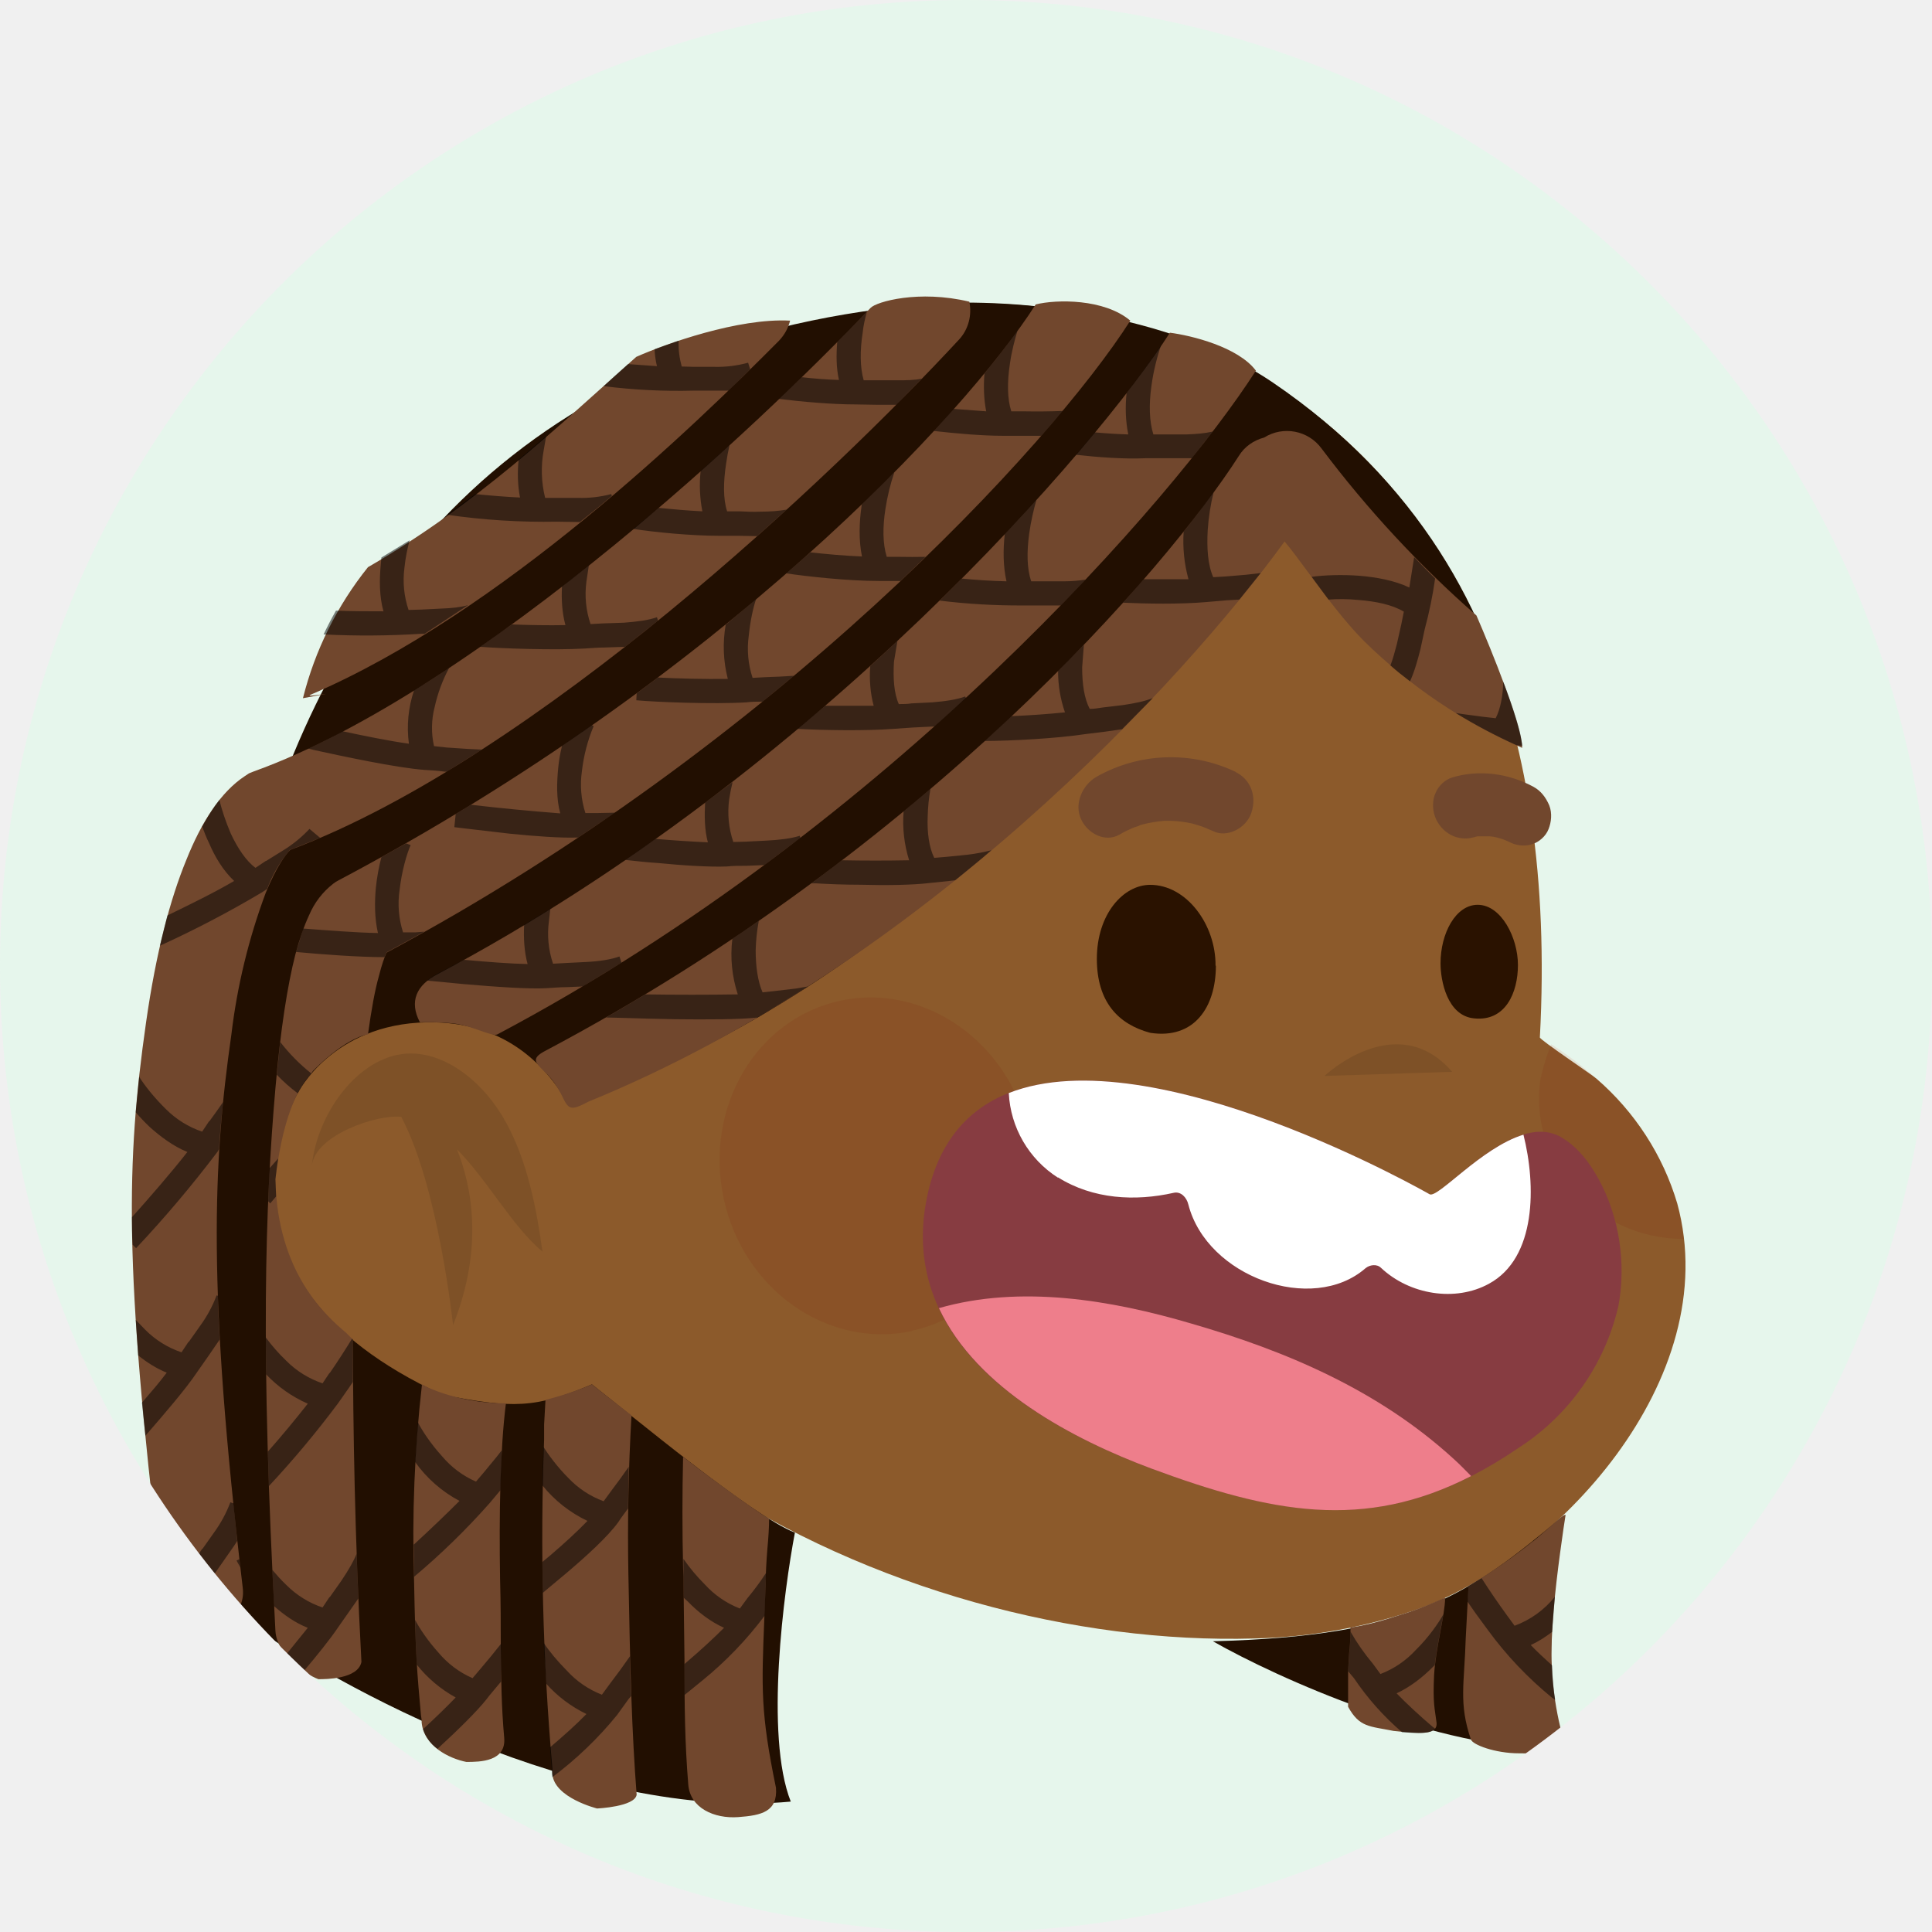
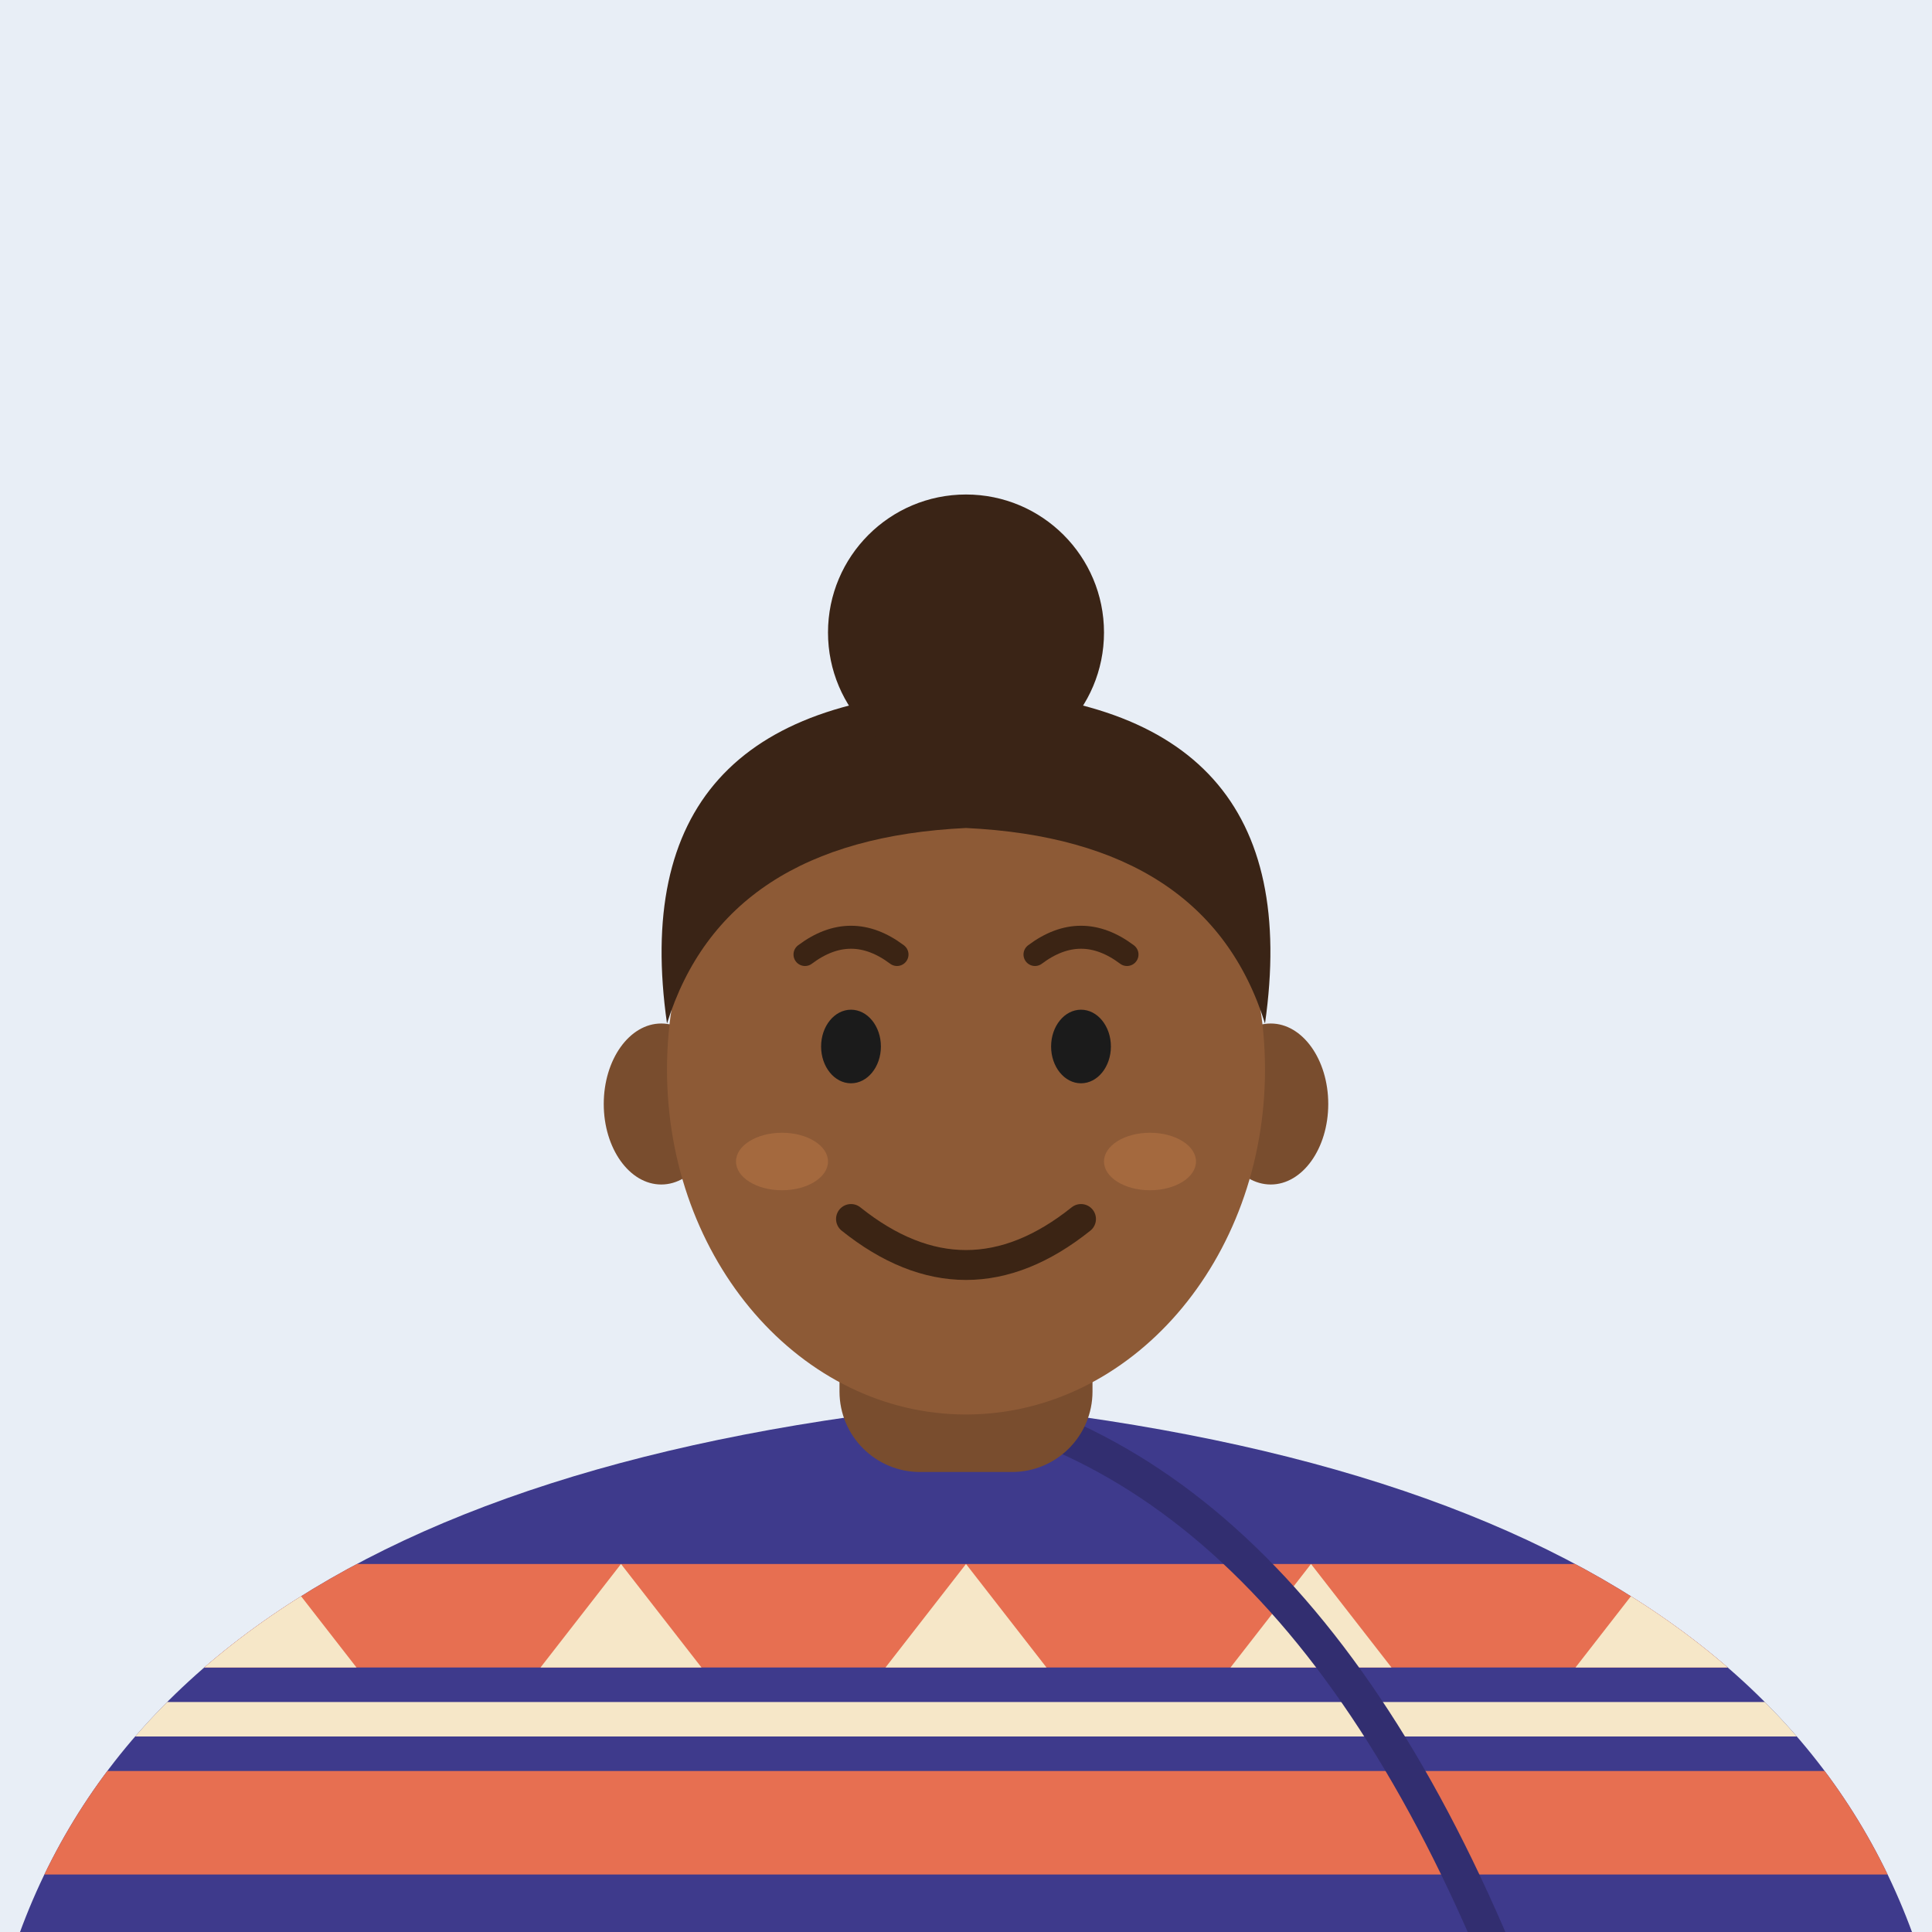
- <svg xmlns="http://www.w3.org/2000/svg" viewBox="0 0 480 480" fill="none" shape-rendering="auto">
-   <mask id="viewboxMask">
-     <rect width="480" height="480" rx="240" ry="240" x="0" y="0" fill="#fff" />
-   </mask>
-   <g mask="url(#viewboxMask)">
-     <rect fill="#e6f6ec" width="480" height="480" x="0" y="0" />
-     <g transform="matrix(.85775 0 0 .85427 52 47)">
-       <path d="M264 38.6s131.4 20.6 121.4 208.1c0 .7 15.2 10.9 16.4 12a77.1 77.1 0 0 1 23.4 36.3c13.9 51.3-35.7 104.2-75.8 118.2a155 155 0 0 1-46.7 8.3c-103.1 3-239.7-62.7-246.7-191a202.7 202.7 0 0 1 15.1-83.9c0 .1 57.4-142.5 192.9-108Z" fill="#8c5a2b" />
-       <path d="M388.7 248.7a57 57 0 0 0-3.2 10.5 40 40 0 0 0 8.5 30.4 42.3 42.3 0 0 0 33 15.7c-3.2-31.7-29-50.7-38.3-56.6ZM203.5 332c24.4-5.2 39.6-31 33.9-57.5-5.7-26.5-30.2-43.7-54.6-38.5-24.4 5.3-39.5 31-33.8 57.6 5.7 26.5 30.1 43.7 54.5 38.5Z" fill="#DC2400" style="mix-blend-mode:multiply" opacity=".1" />
-       <path opacity=".1" d="M323 257.9s20.9-19.9 37-1.2Z" fill="#000" />
-       <path d="M128.7 356.9C59.3 391.7-3.7 304.4 16.5 255.3c12.9-31.4 50.4-33.8 72.1-5.2a185 185 0 0 1 29.1 59.1" fill="#8c5a2b" />
-       <path opacity=".1" d="M71.5 279c9 9 16.1 22.5 25 30-1.7-12.5-4.3-26-10.4-37.3-6.2-11.6-17.5-21-29-20.3-14.2 1-25.9 17.6-27.4 32.6 1-9 19-15 25.9-14.2 10.8 20.4 15 60.6 15 60.6 9-22.7 5.4-40.7 1-51.5Z" fill="#000" />
+ <svg xmlns="http://www.w3.org/2000/svg" viewBox="16 6 168 168" aria-hidden="true">
+   <defs>
+     <clipPath id="b28">
+       <path d="M14 210 Q18 154 100 146 Q182 154 186 210 Z" />
+     </clipPath>
+   </defs>
+   <rect x="0" y="0" width="200" height="200" fill="#E8EEF6" />
+   <g transform="translate(0 -18)">
+     <path d="M14 210 Q18 154 100 146 Q182 154 186 210 Z" fill="#3E3A8C" />
+     <g clip-path="url(#b28)">
+       <rect x="0" y="160" width="200" height="9" fill="#E76F51" />
+       <rect x="0" y="172" width="200" height="3" fill="#F6E7C8" />
+       <rect x="0" y="178" width="200" height="9" fill="#E76F51" />
+       <path d="M33 169l7-9 7 9Z" fill="#F6E7C8" />
+       <path d="M63 169l7-9 7 9Z" fill="#F6E7C8" />
+       <path d="M93 169l7-9 7 9Z" fill="#F6E7C8" />
+       <path d="M123 169l7-9 7 9Z" fill="#F6E7C8" />
+       <path d="M153 169l7-9 7 9Z" fill="#F6E7C8" />
    </g>
-     <g transform="matrix(.85472 0 0 .855 19 -17)">
-       <path d="M393.3 367c3 1.7 24.1-24.8 38.2-16.7 4.7 2.7 8.3 7.3 11 12.3 6 11 8 24.4 5.7 36.8a67 67 0 0 1-29 41.2c-37.4 25.5-67 20.7-106.8 6-31.4-11.7-74-35.6-65.2-78.7 15.6-76 146.1-1 146.1-1Z" fill="#873C41" />
-       <path d="M285.3 362c10.2 6.4 22.5 7 33.6 4.5 2.1-.5 3.8 1.3 4.3 3.4 5.4 21 36 32 51.5 18.5 1.2-1 3.3-1.3 4.5-.1 8.3 7.8 21.6 10 31.4 4.6 13.8-7.5 13.7-28.6 10-43.3-12.2 3.7-25 18.7-27.3 17.3 0 0-80.1-46-122.3-29.4a31 31 0 0 0 14.3 24.6Z" fill="#fff" />
-       <path d="M400.3 443.8c-22-20.1-48.9-31.4-76.2-39.3-23.4-6.9-49.7-11.3-73.4-4.5 11 23.5 39.2 38.2 61.7 46.6 34.8 12.9 61.8 18.2 93 2.2-1.7-1.7-3.3-3.4-5.1-5Z" fill="#EE7E8B" />
-     </g>
-     <g transform="matrix(.85472 0 0 .855 19 -17)">
-       <path d="M331.2 300.5c0 11.9-6.2 21.5-19.1 19.5-9.3-2.5-15.5-9-15.5-21.5 0-13 7.7-21.5 15.5-21.5 10.6 0 19.1 11.6 19 23.5ZM419 300.3c0 8-3.6 16.5-12.8 15.5-7.8-.8-9.7-11-9.7-16 0-8.7 4.4-17 10.8-17 6.8 0 11.7 9.5 11.7 17.5Z" fill="#2A1200" />
-       <path d="M337 244.2a43.9 43.9 0 0 0-40.5 1.4c-4 2.3-6.6 7.7-4.5 12.3 1.9 4.2 7 6.9 11.2 4.5 1.3-.8 2.6-1.4 4-2 .4-.2 1.5-.4 1.9-.7l.6-.2a37.5 37.5 0 0 1 6.5-1.1h1.9a34.2 34.2 0 0 1 6.3.8l2 .6c1.3.4 2.6 1 4 1.6 4 2 9.6-.8 11.1-5.3 1.7-5-.3-9.8-4.6-11.9ZM423.5 248.5c-7.4-4-16-5-23.6-2.7-2 .6-4 2.4-4.8 4.4-1 2-1 4.8-.2 7a10 10 0 0 0 4.6 5.3 9 9 0 0 0 6.6.7l1.1-.3h3.6c1.4.1 2.8.5 4.2 1l1.4.6c2 1.1 4.6 1.4 6.7.7 2-.6 4-2.3 4.8-4.4.8-2 1.1-4.6.2-6.9-1-2.3-2.4-4.2-4.6-5.4Z" fill="#71472D" />
-     </g>
-     <g transform="matrix(.85472 0 0 .85667 18 -15)">
-       <path d="M144 337.5C245 304.5 318.5 212 351 167c14 33.6 51.8 58 69 66-8-38-29-76-71-104.5-33.6-22.8-84.2-24.8-104-22.5C19 127.5 27 382 49.3 487c28 20 99 58.6 159.5 53-7.6-19.2-2-61.2 1.2-78-12.4-4.8-47.8-34.3-59-43-16.5 7-23 7-43.5 3-74-34-42-87.5-42-87.5s10-20 37.5-20.5c22-.4 34.2 11.8 41 23.5ZM433.5 525c-6.8-9.6-2.8-53.2 0-68-28 23.5-44.5 35-102 36.5C350 504 396.3 525 433.5 525Z" fill="#220F01" />
-       <path fill-rule="evenodd" clip-rule="evenodd" d="M257.7 116c-18 19.4-49 50-84.4 79-34.5 28.1-74.1 55.6-110 69-1.4 1.4-4 4.9-7.1 12.4a177 177 0 0 0-10 41.1c-5.4 37.7-7 73.8 3.3 160.5.8 6.9-4.5 10.8-12.5 9-6.5-1.5-10.7-7.1-11.5-14-10.5-88-9.9-118.5-4.1-159 2.9-20.3 7-35.7 11.7-47.1 4.4-11 10-19.7 17-24.3l1.2-.8 1.5-.6c32.3-11.6 70-37.3 104.7-65.6 30-24.5 56.7-50.2 74.5-68.8 1.7-1.8 14-5.3 28.7-1.8.8 3.8-.2 8-3 11Zm-52.3.3c-24.6 24.7-80.7 79-136.2 102.7-2.4 1 12.5-1.7-2.2 1a99.2 99.2 0 0 1 18.9-38c31.3-18 54.7-40.3 78-61 8.6-3.8 29.6-11.3 44.7-10.5-.5 2.1-1.6 4.1-3.2 5.8ZM91.3 293.8c113-60.3 193.2-147.3 216.2-183.3-7.6-6.4-21.5-6.2-27.5-4.7-20.5 32-91.6 108.4-202.8 167.1l-.7.4-.7.5a22.7 22.7 0 0 0-7 9.1c-1.5 3.2-2.8 7-4 11.4-2.3 9-4.3 21.6-5.8 38.8-3 34.4-4.4 76 0 157.4.4 6.9 8.5 12.5 12.5 14h.1c2 0 11.4 0 12.4-5-2-37.6-2.4-67.3-2.5-93.5l-2-2c-5.7-4.8-20-17.3-20.5-44.5 2.5-21.2 8-27.9 10.2-30.4l.8-1.1c10-10 15.9-10.5 15.9-10.5 1-7.2 2-12.8 3.2-17 .8-3.2 1.6-5.4 2.2-6.7Zm33 181.6c.2 7.3.2 13.3.2 18.6.1 10.9.2 18.5 1 27.5.6 6.9-7 7-11 7-5-1-12.4-4.6-13-11.5v-.7l-.2-1.4c-1.1-12.3-1.6-17.1-2-39a387 387 0 0 1 2.3-56.9c3.4 2 13 5.5 24.4 5.5-1.7 13.5-2 32.2-1.7 51ZM106.2 300C217.2 241.3 298.4 146.2 319 114c6.2.8 19.8 4.1 25 11-23.1 36.1-106 132-220.5 192.5-.8.4-2.7-.3-5-1.1-2-.7-4.3-1.5-6.5-1.9-4-.7-11-.5-11-.5-3.2-6.1-1-10.8 5.2-14Zm246.1-125.4C323.1 214.7 247 297.5 150 337c-5.5 2.9-5.8 2.3-8-2.3l-1-1.7a20 20 0 0 0-4.1-5c-2.3-2.3-3.6-3.5.3-5.6C247.9 264 318.2 182.2 339 149.8c1.7-2.8 4.4-4.6 7.4-5.4a12.5 12.5 0 0 1 16.7 3.2 319.4 319.4 0 0 0 45 48.4c4.4 10.1 13.3 32 13.3 38.4a152.6 152.6 0 0 1-45.9-30.9c-5.7-5.7-11.1-13-16-19.6-2.6-3.5-5-6.8-7.2-9.4ZM161.6 474.3a607.1 607.1 0 0 1 .9-46.3l-11.5-9a94.2 94.2 0 0 1-13.5 4.5l-.4 7.2v4.4a759.8 759.8 0 0 0 2.4 95.2v1.7c.5 6.9 13 10 13 10s11-.5 11.5-4c-1.4-18-1.9-36.5-2.4-63.8Zm16 .4.3 24c0 13.7.1 24 1.1 36.3.5 6.9 7.6 10 14.5 9.5s11.5-1.6 11-8.5c-4.5-21.7-4.2-29-3.4-48.8l.4-10.2c0-2.9.2-6.6.5-10.3.3-3.2.5-6.3.5-8.7-3.5-2-18-12.5-25-18a679 679 0 0 0 0 32.2l.1 2.5Zm247-10.2c5.2-4.3 9.6-8.6 9.4-7.5l-.6 3.9c-1.2 8.4-3 21.2-3.4 32.3a93 93 0 0 0 4 30.8c.9 2.5-7 2-13.5 2-7 0-13.5-2.5-14-4-3.6-10.6-1.9-16-1.5-29.5l.8-15s10.2-6 18.7-13ZM399 481c0-.5-5 2.5-13.5 5-9 3-14 3.5-14 3.5 0 5.7-.2 3-.7 12.5v10.5c3.3 6 6.2 5.6 13.2 7 7 .7 13 1.5 12.5-2.5s-1.1-5.4-.7-13.7c.4-7.6 3.2-17.6 3.2-22.3Z" fill="#71472d" />
-       <path d="m176.2 116.3-7 2.5c.1 1.7.3 3.3.7 4.9l-8.4-.6-3.8 3.4-3.3 3a174.3 174.3 0 0 0 26.2 1.3h10.1a791 791 0 0 0 6.3-6.2l-.6-1.9a34 34 0 0 1-9.8 1.2h-5.9l-3.6-.1c-.6-2.2-1-4.7-.9-7.5ZM156.8 161.3l-.2-.5a34 34 0 0 1-9.7 1.1h-9.5a32.5 32.5 0 0 1-.4-13.9l.7-4-8 6.8c-.4 3.6-.3 7.4.4 11-4.3-.2-9-.6-13-1l-8.2 6a197.7 197.7 0 0 0 32 2l6 .1h.6c3.2-2.5 6.3-5 9.3-7.6ZM115 193c-2 .6-4.7.9-7.7 1l-6 .3-3.6.1a27 27 0 0 1-1.2-12.2c.3-3 .9-5.7 1.5-8l-8.2 5-.2 2.3c-.4 4.2-.4 9 .8 13.3-4.3 0-9.3 0-13.8-.2a107 107 0 0 0-3.6 6.9 249.6 249.6 0 0 0 28.6-.2h.8L115 193ZM99.3 217.7c3.4-2 6.8-4.2 10.2-6.5a43.9 43.9 0 0 0-4.2 11.3 24 24 0 0 0-.2 11.4l3.7.4 6 .4 4.2.2-10.2 6.4h-.6c-2-.3-4-.4-5.8-.5-8.3-.6-24.5-4.1-32.3-5.8l-1.5-.4c3.3-1.5 6.7-3.2 10-5 6.1 1.3 13.4 2.8 19.2 3.6a34.1 34.1 0 0 1 1.5-15.5ZM37.7 257.2c1.6-2.8 3.2-5.4 5-7.7.7 2.8 1.8 6.2 3.3 9.7 2 4.3 4.5 8 7.2 10l3-2h.1l5-3.1a37 37 0 0 0 7.6-6.2l3.1 2.6-8.8 3.5a38 38 0 0 0-6.6 11.3l-1.5 1a307 307 0 0 1-29.7 15.5l2.2-8.8c6-2.9 13.8-6.7 19.4-10-3.2-3-5.6-7-7.3-11-.8-1.6-1.4-3.2-2-4.8ZM18.4 340l1-10.2c1.5 2.4 4.3 6 7.8 9.4a27 27 0 0 0 10.5 6.5l2-3h.1a222.2 222.2 0 0 0 4-5.6c-.5 4.4-.9 9-1.2 13.7l-.4.7a342.3 342.3 0 0 1-23.7 28l-1-1c-.2-2.8-.2-5.5-.2-8 4.6-5.1 11.5-13 16.1-18.9-4-1.6-7.9-4.5-11-7.3a59 59 0 0 1-4-4.2ZM19.1 410.6l-.7-10.3 2.8 2.9a27 27 0 0 0 10.5 6.5l2-3h.1l3.4-4.8a37 37 0 0 0 4.7-8.7l.4.1c0 4 .3 8.3.5 12.7l-3.3 4.8-3.3 4.7c-3.2 4.8-9.6 12.2-15 18.4l-1-9.6c2.6-3 5.2-6 7.2-8.7-3-1.2-5.8-3-8.3-5ZM25.4 472.3l-1.2-10.1 1 1a27 27 0 0 0 10.5 6.5l2-3h.1l3.4-4.8a37 37 0 0 0 4.7-8.7l.9.3 1.1 10.9-.9 1.4-3.5 5-3.3 4.7c-1.8 2.6-4.5 6.1-7.5 9.7-2-1.3-3.7-3-4.9-5.1l3.6-4.5c-2-.8-4.1-2-6-3.3ZM62 497.5l6.4-7.9c-3.6-1.4-7-3.8-9.8-6.3l-.5-10.5c1.2 1.4 2.6 3 4.1 4.4a27 27 0 0 0 10.5 6.5l2-3h.1l3.4-4.8c2-3 3.5-5.5 4.4-7.8l.5 13-2.6 3.7-3.3 4.7c-2.3 3.4-6 8-10 12.7a24.4 24.4 0 0 1-5.2-4.7ZM100.1 500.3c-.2-3.6-.4-7.6-.5-13 1.3 2.5 3.8 6.2 6.8 9.5a27 27 0 0 0 9.9 7.4l2.3-2.7a222.3 222.3 0 0 0 6-7.3v11l-.6.7c-1.3 1.6-2.6 3-3.7 4.5-2.7 3.4-8.4 9-14.2 14.3a11.7 11.7 0 0 1-4.2-5.7c3.6-3.3 7-6.6 9.5-9.2a37.3 37.3 0 0 1-11.3-9.5ZM138.9 524.2c3.9-3.3 7.7-6.7 10.5-9.6a37.5 37.5 0 0 1-11.7-8.8L137 494c1.6 2.4 4 5.3 6.7 8a27 27 0 0 0 10.2 7l2.2-3a219.5 219.5 0 0 0 6-8.2c0 4 .1 7.9.3 11.6l-.7.8-3.4 4.7a106 106 0 0 1-18.8 18l-.1-.9-.1-1.7-.5-6ZM161.7 443l-.2 12c-1 1.4-2 2.6-2.8 3.9-3 4.2-9.4 10-15.2 14.9a723 723 0 0 1-6 5l-.8.7a1471.6 1471.6 0 0 1-.1-9l2.4-2c4-3.4 7.9-7 10.7-9.9a37.5 37.5 0 0 1-13.1-10.3c0-3.9.2-7.6.3-11.2 1.5 2.4 4.1 5.9 7.2 9a27 27 0 0 0 10.3 6.8l2.2-3a219.5 219.5 0 0 0 5.1-7ZM100.4 430c1.3 2.5 3.8 6.3 7 9.8a27 27 0 0 0 9.9 7.4l2.3-2.7 3.8-4.6 1.4-1.8-.4 11.6-3.1 3.7a205.9 205.9 0 0 1-22 21.4l-.1-9.4h.1c4.9-4.5 9.7-9.1 13.2-12.6a37.3 37.3 0 0 1-12.9-11.3l.8-11.6ZM81.3 405.8l.2.2v12.3l-1 1.5-3.3 4.7a285.2 285.2 0 0 1-20.1 24l-.3-10c4-4.5 8.3-9.7 11.6-13.9a37.2 37.2 0 0 1-12.1-8.5l-.1-10.7a53 53 0 0 0 6 6.8 27 27 0 0 0 10.5 6.5l2-3h.1a222.2 222.2 0 0 0 6.5-10ZM148.3 303.6l-4.6.2c-2.1 0-4 .2-5.9.3-5 .3-15-.4-24.2-1.2l-10.5-1a18 18 0 0 1 3-2l7.6-4h.5c6.6.6 13.2 1.1 18.1 1.2-1-3.6-1.2-7.7-1-11.4l7.6-4.6-.4 3.6a27 27 0 0 0 1.2 12.3l3.6-.2 6-.3c3.9-.2 7.2-.7 9.7-1.6l.6 1.8-11.3 6.9ZM191.8 289.8l7.7-5.2a53 53 0 0 0-.9 8.5c0 4.7.6 9 2 12.2l3.7-.4 6-.7 3.5-.6-14.6 9c-5 .6-15 .6-24 .5a1061 1061 0 0 1-15.8-.4l-4.3-.1a610 610 0 0 0 11.4-6.7 918 918 0 0 0 26.9 0 37.3 37.3 0 0 1-1.6-16ZM256.6 272.8l-1.7.2-5.8.6c-5 .6-12.8.7-19.9.5-4.9 0-9.6-.2-13-.4h-1.4l8.9-6.7a502.9 502.9 0 0 0 19.5 0 37.3 37.3 0 0 1-1.6-14.2l7.8-6.5a53 53 0 0 0-.8 8c-.2 4.6.4 9 1.9 12l3.6-.3 6-.6c2.6-.3 5-.8 7-1.3-3.4 3-7 5.8-10.5 8.7ZM314 220l-8.9 9-4.9.7-5.7.7c-8.4 1.3-22.3 2-29.3 2l7.8-7.2c5-.2 10.7-.6 15.5-1.1a36 36 0 0 1-2-12l7.5-7.6-.5 6.6c0 4.7.6 9 2.2 12 1.2 0 2.4-.2 3.7-.4l5.9-.7c3.4-.5 6.4-1.1 8.6-2ZM345.4 183.7l-6.2 7.7-3.6.2-5.8.5c-7.8.7-18 .5-24.4.2l6-6.8h13a41.5 41.5 0 0 1-1.4-13.8c3.2-4 6.1-7.9 8.7-11.4a63 63 0 0 0-1.7 10.9c-.3 5.2 0 10.1 1.6 13.7l3.5-.2 6-.5 4.3-.5ZM365.1 191.4l-4.9-6.6c3.7-.5 8.8-.7 14-.3 4.7.4 10 1.3 14.4 3.4l1.4-8.8a299 299 0 0 0 6.1 6.2 122.1 122.1 0 0 1-3 14.6l-1.3 6c-.8 3.1-1.7 6.4-3 9.2-2-1.5-3.9-3-5.7-4.6.7-1.8 1.3-4 1.9-6.3l1.3-5.8.7-3.5c-3.3-2-8.1-3-13.3-3.4-3-.3-6-.3-8.6-.1ZM419.7 233.6c-6-2.7-11.9-5.8-17.6-9.3l2 .3 6 .8 3.6.4c1.4-2.7 2.1-6.5 2.2-10.6 2.9 7.6 5.3 15 5.5 18.6l-1.7-.2ZM211.6 260.5l-10.5 7.9-5.1.2c-2 0-4 0-5.8.2-5 .2-12.9-.3-20-1-3.3-.2-6.7-.6-9.5-.9l8.8-6.1a392.6 392.6 0 0 0 15.2 1c-1-3.7-1-7.8-.8-11.5l8-6a52 52 0 0 0-1 5 27 27 0 0 0 1.2 12.4l3.6-.1 6-.3c3.9-.2 7.2-.6 9.7-1.4l.2.6ZM259.7 220l-9.1 8.2h-.2l-6.1.3-5.8.4c-7.8.6-20.3.4-27.7 0l8-6.7h14.1c-1-3.7-1.3-7.8-1-11.5a717 717 0 0 0 7.9-7.3l-1 6c-.3 4.8 0 9.2 1.4 12.3 1.2 0 2.5 0 3.7-.2l6-.3c3.8-.3 7.2-.8 9.6-1.7l.2.4ZM294.5 185.6a681 681 0 0 1-7.2 7.5h-10.9a191 191 0 0 1-24.3-1.4l6.4-6.4c4 .4 8.7.7 13 .8-1-4.4-1-9.2-.5-13.7a654 654 0 0 0 9.2-9.9c-.8 2.8-1.6 6.2-2.1 9.8-.7 5.2-.7 10.1.6 13.8h9.5c2.3 0 4.4-.2 6.3-.5ZM331.4 142.7l-6 7.7H312c-6.3.3-14.2-.3-20.3-1l5.5-6.5c3.2.3 6.5.5 9.7.6-.8-3.9-.9-8-.5-12 4-5.2 7.4-9.9 10-13.8-1 3-2.2 7.3-2.8 12-.7 5.1-.6 10 .6 13.8h9.5c2.9-.1 5.4-.3 7.6-.8ZM274.7 113.4c-.8 2.7-1.7 6-2.2 9.6-.8 5.2-.8 10.1.4 13.8h3.5a204.8 204.8 0 0 0 11.4-.1c-2 2.3-4 4.8-6.2 7.2h-11c-6.3 0-14-.7-20.2-1.4l5.8-6.4 9.4.7c-.7-3.6-.8-7.4-.5-11 3.7-4.5 7-8.7 9.6-12.4ZM230.9 108c-.5 1.9-1 3.9-1.2 6-.8 5.1-.8 10 .3 13.8h9.6c2.7 0 5.2 0 7.3-.5l-7.4 7.6h-6l-5.8-.1c-7 0-15.9-.8-22.3-1.6l6.6-6.3c3.5.4 7.2.7 10.8.8-.8-3.5-.8-7.3-.5-11l8.6-8.7ZM182.6 154.1l8.4-7.5a62 62 0 0 0-1 5.4c-.8 5.2-.9 10.2.3 13.8h3.6c2 .1 4 .2 6 .1 2.9 0 5.5-.2 7.7-.6L199 173l-5.3-.1H188c-8 0-18.5-1-25-2l7.4-6.1c4 .4 8.5.8 12.7 1a39 39 0 0 1-.5-11.7ZM142.3 187.6l7.8-6.1-.7 4.7a27 27 0 0 0 1.2 12.3l3.7-.2 6-.2c3.8-.3 7.2-.7 9.6-1.6l.3 1-9.6 7.6-6 .2c-2 0-4 .2-5.8.3-8.8.5-23.6 0-30.3-.5l9.2-6.5c5 .2 10.7.3 15.6.2-1-3.6-1.2-7.5-1-11.2ZM229.4 163.8l9.5-9.3a63 63 0 0 0-2.6 10.7c-.8 5.1-.8 10 .4 13.8h3.5a204.8 204.8 0 0 0 7.8 0l-7.3 7h-6.3c-9 0-20.8-1.3-26.9-2.2l7-6.1c4.5.5 10 1 15 1.2-1-4.8-.8-10-.1-14.8v-.3ZM190 198.6l8.7-7.3c-.9 2.7-1.7 6.5-2.1 10.5a27 27 0 0 0 1.1 12.3l3.7-.2a221.8 221.8 0 0 0 8.3-.4l-9.1 7.5c-1.6 0-3.2 0-4.7.2-9.7.6-26.7-.1-32-.6l.1-2 6.2-4.6c5.7.3 13.7.5 20.3.4a37 37 0 0 1-.6-15.8ZM142.3 233.8l8.7-6 .5.3a47.5 47.5 0 0 0-3.4 13 27 27 0 0 0 1 12.2h3.6l5-.1-10.7 7.2c-5 .2-12.8-.4-19.8-1.1l-12.9-1.5-3.3-.4.4-3.8 4.4-2.7a664.2 664.2 0 0 0 26 2.5c-1.2-4.3-1-9-.6-13.2.2-2.2.6-4.3 1.1-6.4ZM89.8 266.1l7.2-4 1.3.5c-1.1 2.5-2.6 7.6-3.2 13a27 27 0 0 0 1 12.3h3.7l2.5-.2-11 6-.6 1.4c-7.4 0-18.2-.8-25.7-1.5l2.1-6.8c6.7.5 15.3 1.2 21.7 1.3-1-4.3-1-9-.6-13.2a60 60 0 0 1 1.6-8.8ZM60.4 319.7a53 53 0 0 0 9 9.1l-.2.3c-.8 1-2.2 2.6-3.7 5.5a47.8 47.8 0 0 1-6.1-5.4l1-9.5ZM56.9 366l.4-9.7 2.5-2.8a127 127 0 0 0-.8 6l.2 5-1.7 2-.6-.6ZM48.5 469.7l.3 2.4-1.1-2 .8-.4ZM177.6 469.6v5.1l.1 6.2 1.2 1.1c2.9 3 6.5 5.8 10.5 7.6-3 3-6.8 6.5-10.8 9.9l-.7.6v9l5.3-4.3a106 106 0 0 0 18-18.7 1682.4 1682.4 0 0 0 .4-12.4 75.6 75.6 0 0 1-5.4 7.3l-2.2 3a27 27 0 0 1-10.2-7 52.7 52.7 0 0 1-6.2-7.4ZM409.6 475.2A222 222 0 0 0 417 486l2.2 3a27 27 0 0 0 11.7-8.4l-.8 10.2c-2 1.5-4 2.8-6.2 3.8 1.7 1.8 3.9 3.8 6.2 5.9.1 3.6.4 7 .9 10l-1-.7a106 106 0 0 1-18.6-19.6l-3.6-4.9-2.3-3.3.3-4.5 3.8-2.3ZM398.5 485.7l-.9 4.8c-.6 3.2-1.2 6.6-1.6 9.9l-.6.6c-3 3-6.6 5.8-10.5 7.6 2.9 3 6.7 6.5 10.7 9.9.2 0 .3.2.5.4-1.3 1.5-5 1.3-9.6 1a78.3 78.3 0 0 1-14-15.7l-1.7-2v-.2l.5-7.3c.1-1.2.2-1.9.2-4a61.6 61.6 0 0 0 6.5 9.3l2.2 3a27 27 0 0 0 10.3-7c3.8-3.7 6.7-8 8-10.3Z" fill="#000" fill-opacity=".5" />
-     </g>
-     <g transform="matrix(.85472 0 0 .85667 14 -12)" />
+     <path d="M100 146 Q134 154 152 210" fill="none" stroke="#322e70" stroke-width="3" stroke-linecap="round" />
+     <rect x="89" y="136" width="22" height="16" rx="7" fill="#794d2e" />
+     <ellipse cx="73.5" cy="120" rx="5" ry="7" fill="#794d2e" />
+     <ellipse cx="126.5" cy="120" rx="5" ry="7" fill="#794d2e" />
+     <ellipse cx="100" cy="117" rx="26" ry="30" fill="#8D5A36" />
+     <ellipse cx="90" cy="115" rx="2.6" ry="3.2" fill="#1B1B1B" />
+     <ellipse cx="110" cy="115" rx="2.6" ry="3.2" fill="#1B1B1B" />
+     <path d="M86 107 q4 -3 8 0 M106 107 q4 -3 8 0" stroke="#3B2414" stroke-width="2" fill="none" stroke-linecap="round" />
+     <path d="M90 130 Q100 138 110 130" stroke="#3B2414" stroke-width="2.6" fill="none" stroke-linecap="round" />
+     <ellipse cx="84" cy="125" rx="4" ry="2.5" fill="#b77546" opacity=".55" />
+     <ellipse cx="116" cy="125" rx="4" ry="2.5" fill="#b77546" opacity=".55" />
+     <path d="M74 113 Q70 85 100 84 Q130 85 126 113 Q121 97 100 96 Q79 97 74 113 Z" fill="#3A2416" />
+     <circle cx="100" cy="79" r="12" fill="#3A2416" />
  </g>
</svg>
